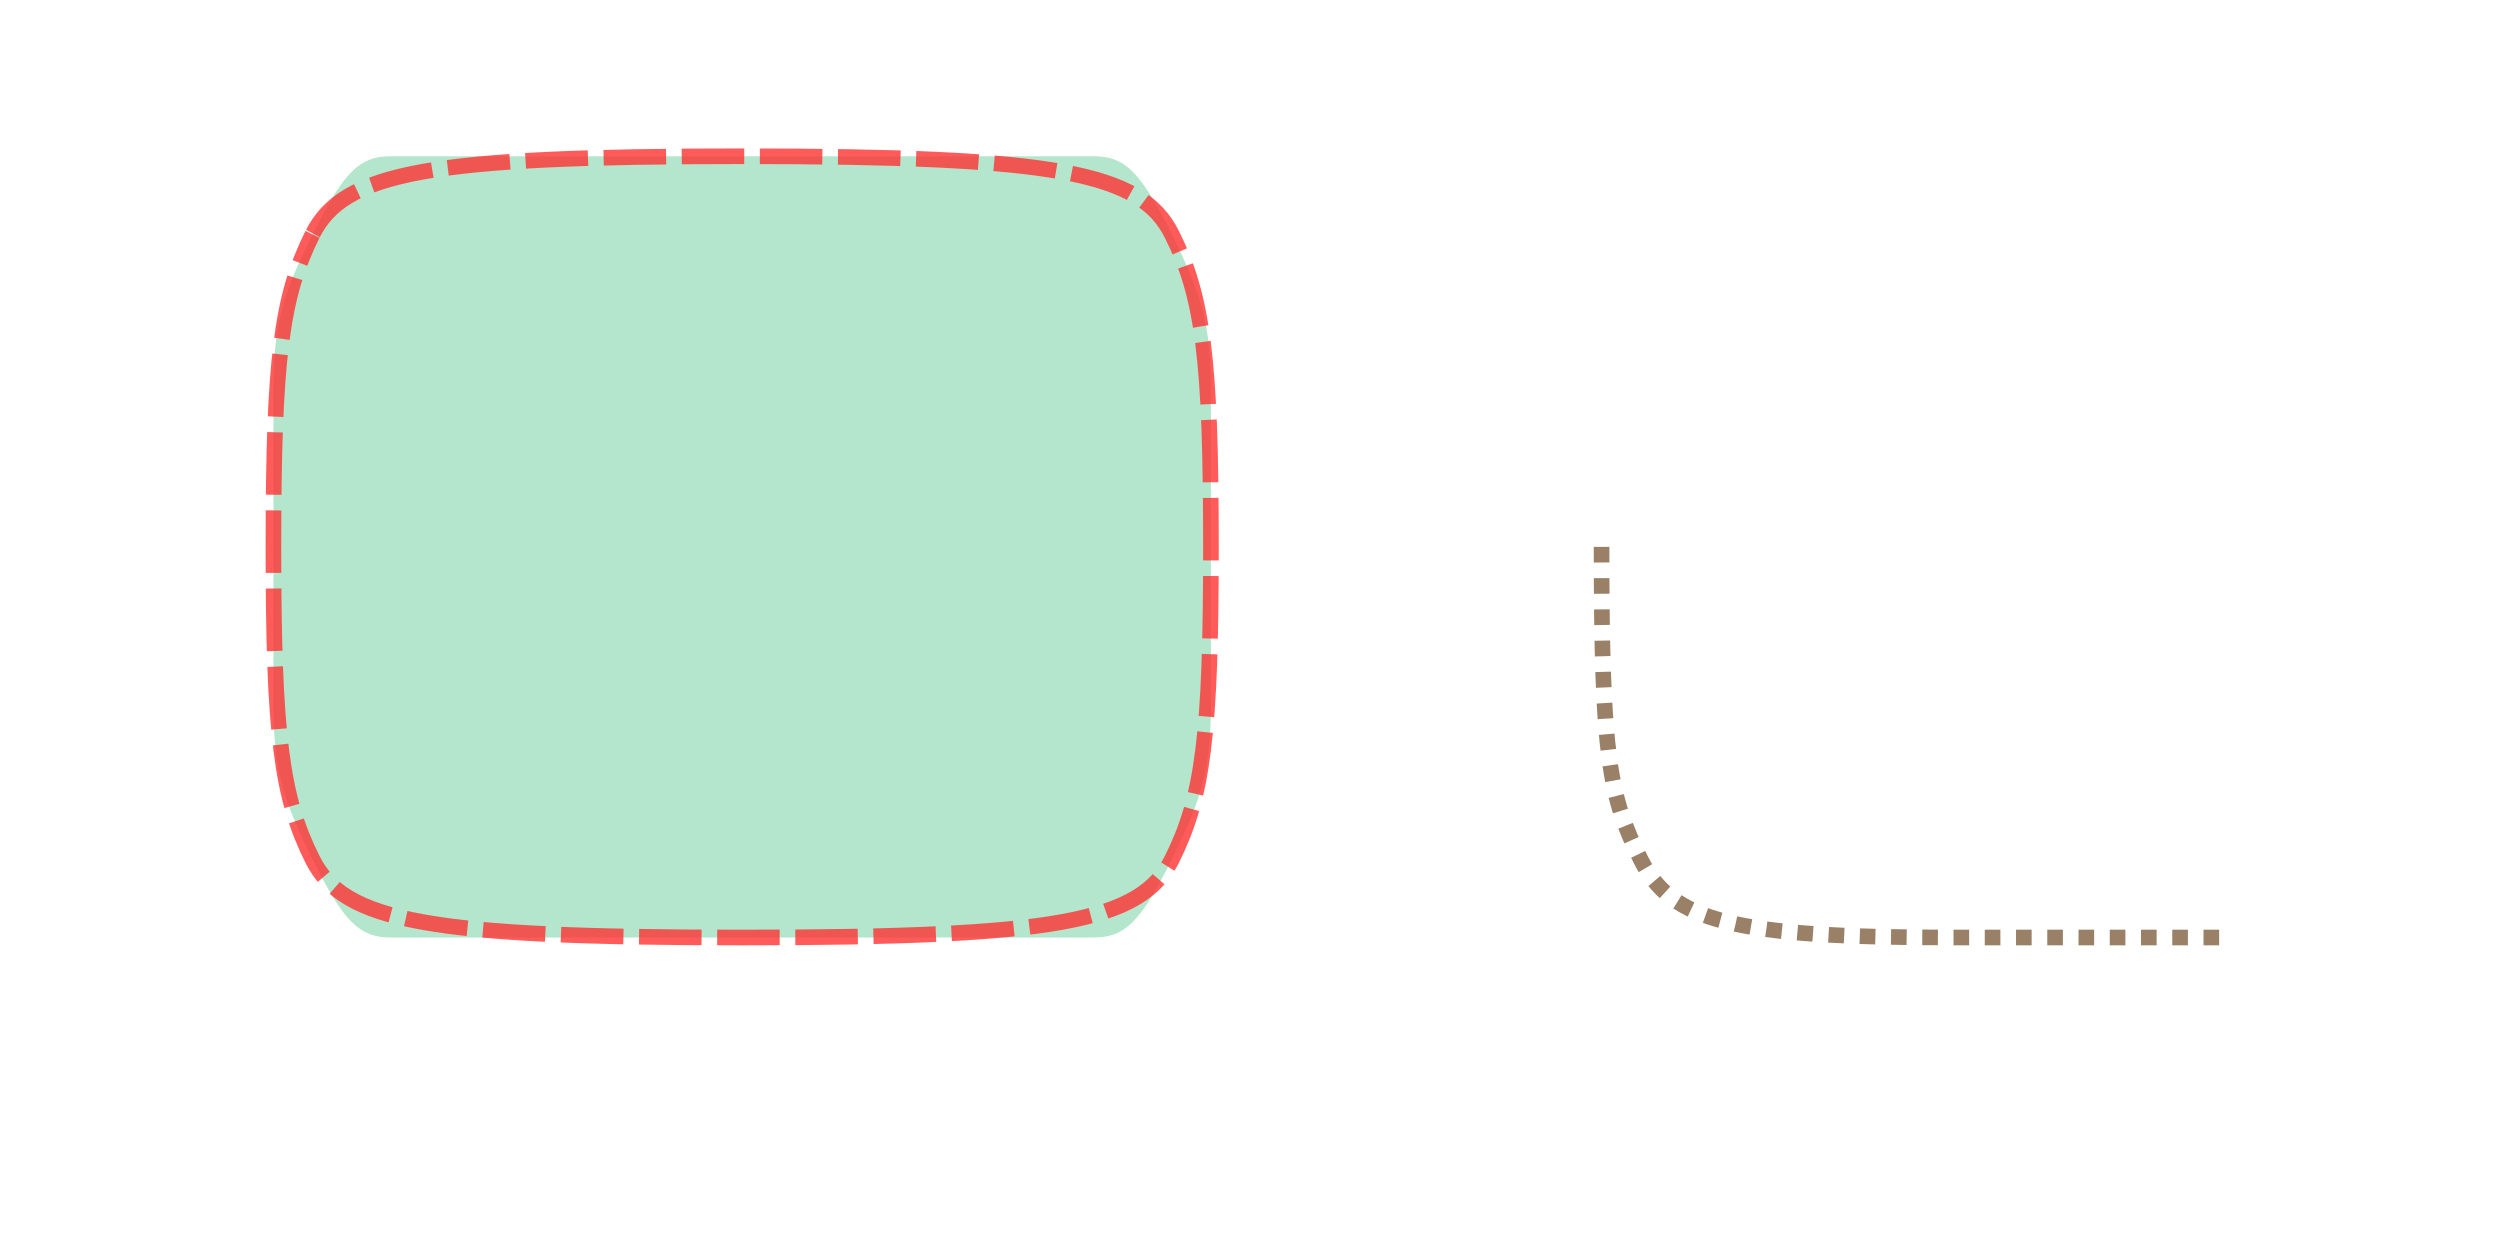
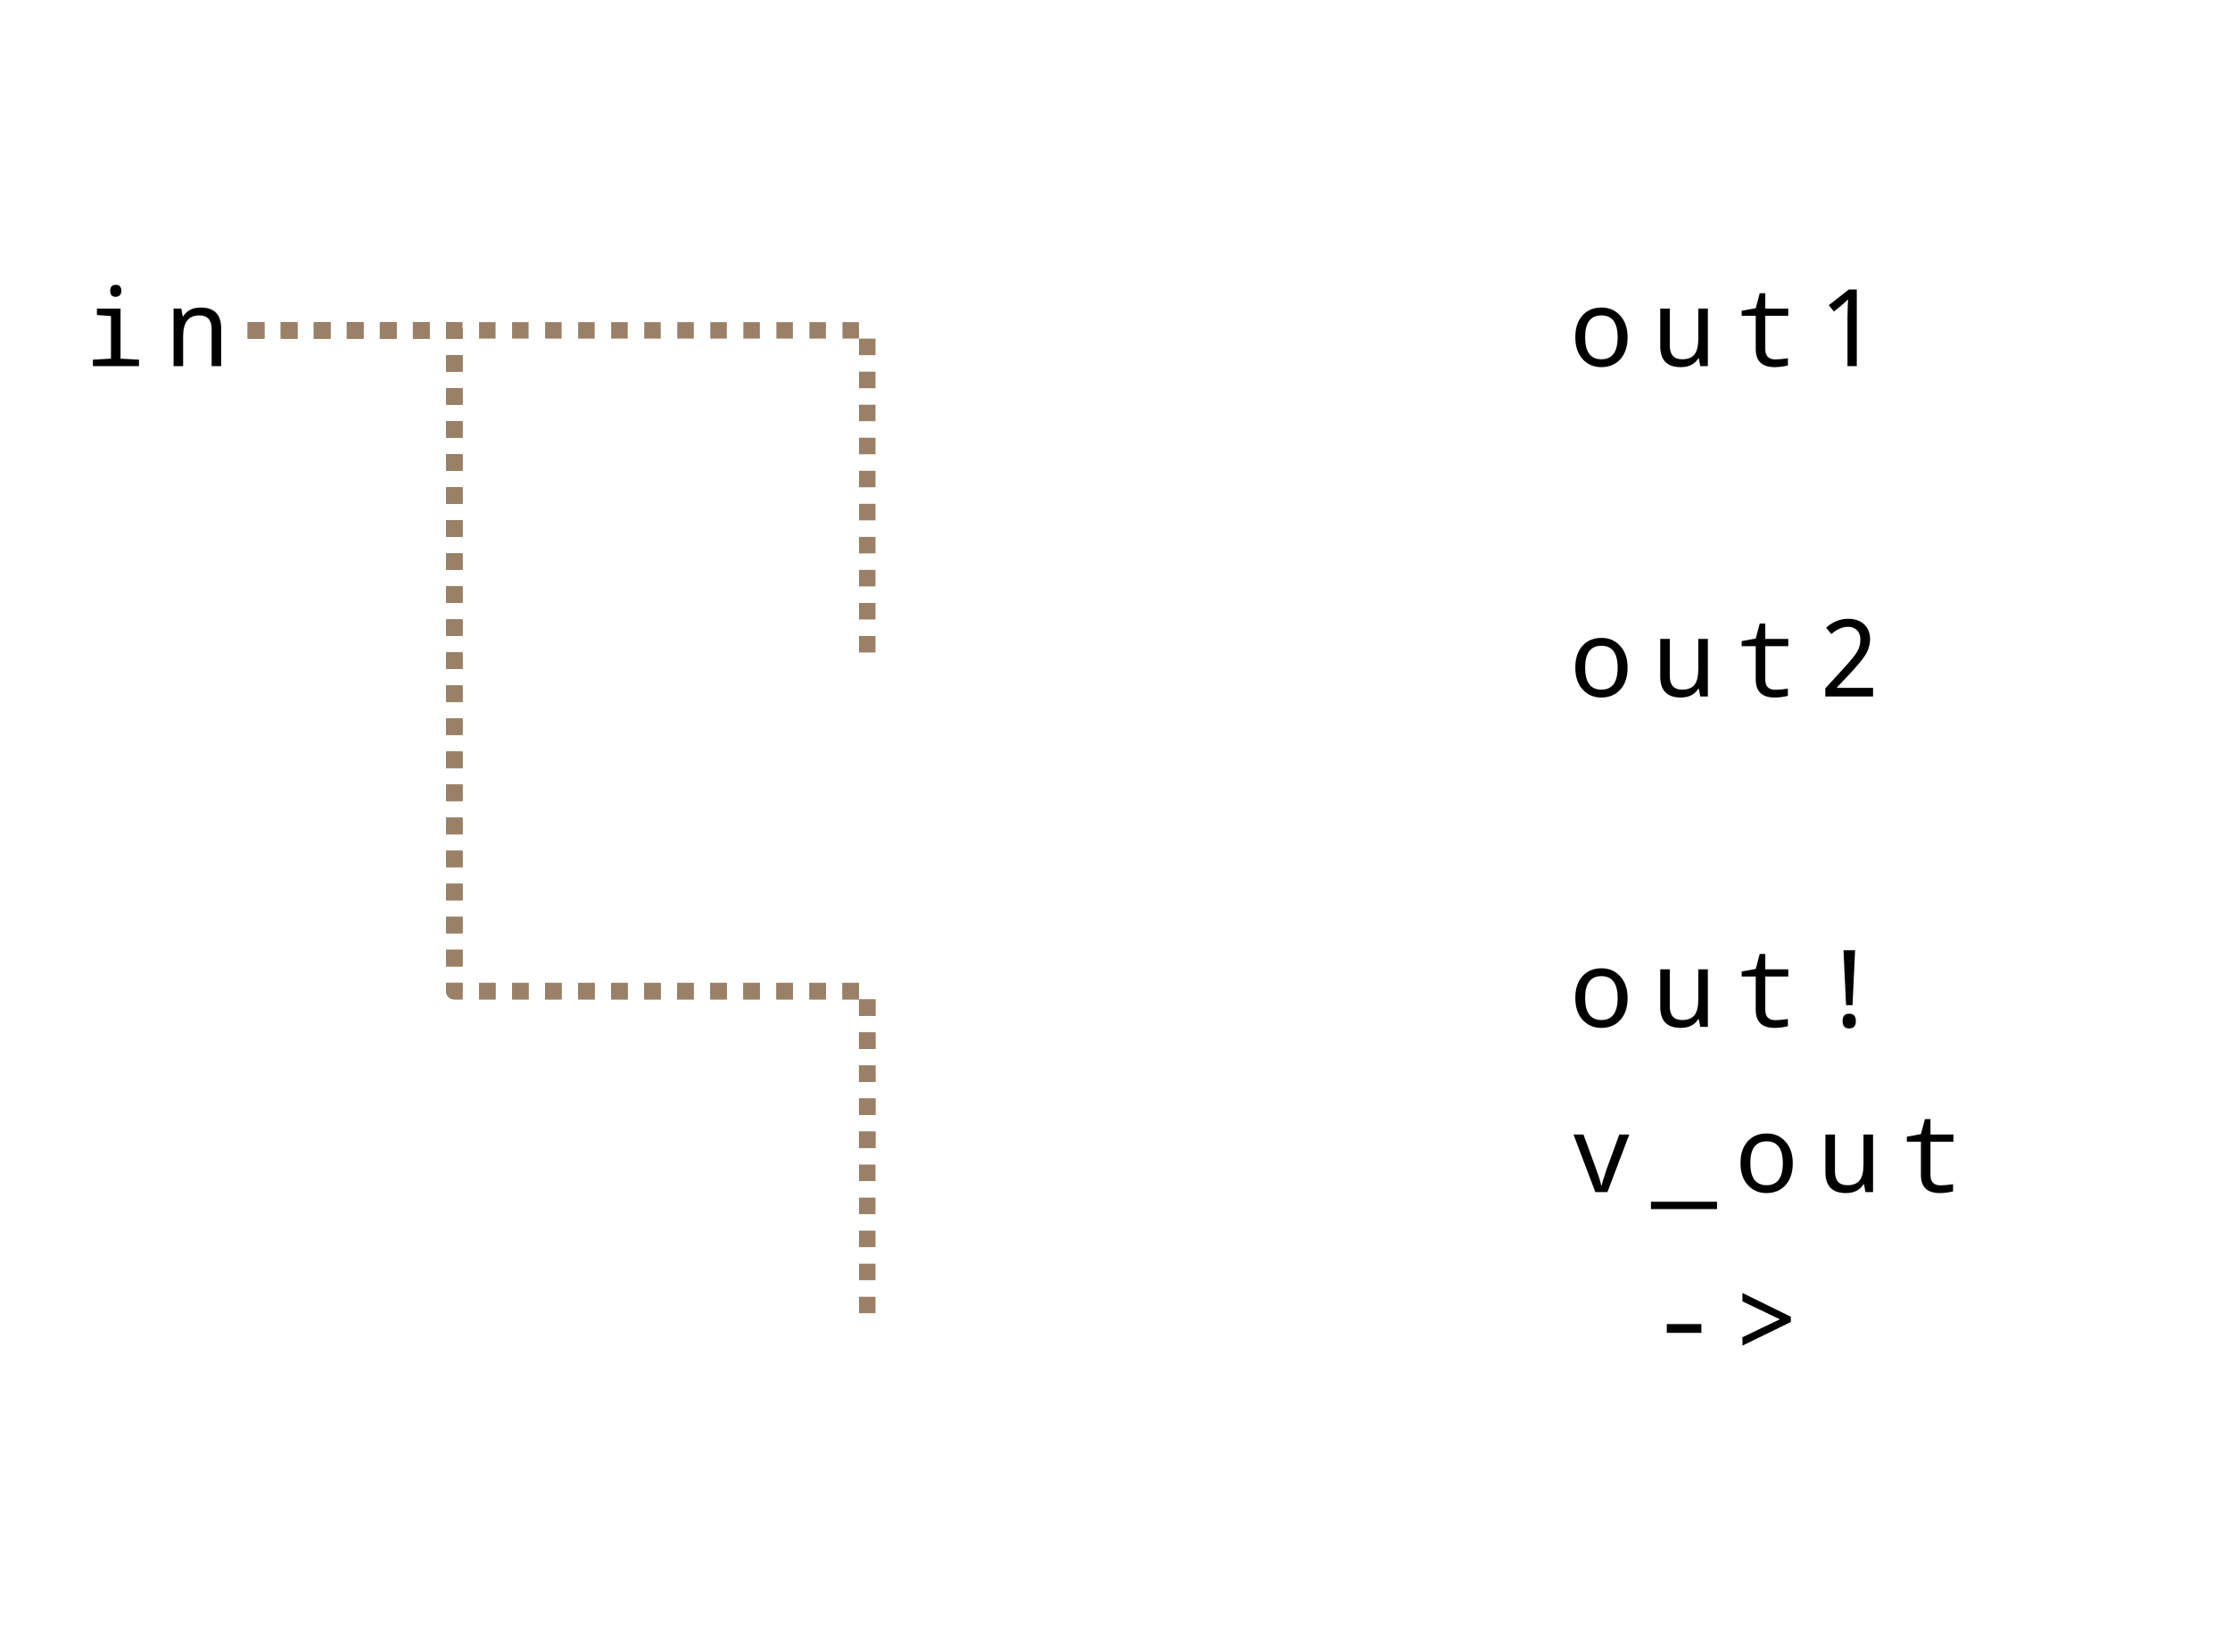
- <svg xmlns="http://www.w3.org/2000/svg" width="320pt" height="160pt" viewBox="0 0 320 160" version="1.1">
+ <svg xmlns="http://www.w3.org/2000/svg" xmlns:xlink="http://www.w3.org/1999/xlink" width="270pt" height="200pt" viewBox="0 0 270 200" version="1.1">
+   <defs>
+     <g>
+       <symbol overflow="visible" id="glyph0-0">
+         <path style="stroke:none;" d="M 4.016 -9.844 C 4.461 -9.844 4.688 -9.598 4.688 -9.109 C 4.688 -8.867 4.617 -8.688 4.484 -8.562 C 4.359 -8.445 4.203 -8.391 4.016 -8.391 C 3.566 -8.391 3.344 -8.629 3.344 -9.109 C 3.344 -9.598 3.566 -9.844 4.016 -9.844 Z M 3.438 -6.062 L 1.734 -6.188 L 1.734 -6.969 L 4.594 -6.969 L 4.594 -0.906 L 6.828 -0.781 L 6.828 0 L 1.25 0 L 1.25 -0.781 L 3.438 -0.906 Z M 3.438 -6.062 " />
+       </symbol>
+       <symbol overflow="visible" id="glyph0-1">
+         <path style="stroke:none;" d="M 5.625 0 L 5.625 -4.484 C 5.625 -5.586 5.125 -6.141 4.125 -6.141 C 2.82 -6.141 2.172 -5.297 2.172 -3.609 L 2.172 0 L 1.016 0 L 1.016 -6.969 L 1.953 -6.969 L 2.125 -6.031 L 2.188 -6.031 C 2.625 -6.738 3.332 -7.094 4.312 -7.094 C 5.957 -7.094 6.781 -6.242 6.781 -4.547 L 6.781 0 Z M 5.625 0 " />
+       </symbol>
+       <symbol overflow="visible" id="glyph0-2">
+         <path style="stroke:none;" d="M 3.875 0.125 C 2.957 0.125 2.203 -0.203 1.609 -0.859 C 1.023 -1.516 0.734 -2.395 0.734 -3.5 C 0.734 -4.613 1.02 -5.488 1.594 -6.125 C 2.164 -6.77 2.938 -7.094 3.906 -7.094 C 4.832 -7.094 5.586 -6.766 6.172 -6.109 C 6.766 -5.453 7.062 -4.582 7.062 -3.5 C 7.062 -2.375 6.77 -1.488 6.188 -0.844 C 5.602 -0.195 4.832 0.125 3.875 0.125 Z M 3.891 -0.828 C 5.203 -0.828 5.859 -1.719 5.859 -3.5 C 5.859 -5.258 5.203 -6.141 3.891 -6.141 C 2.578 -6.141 1.922 -5.258 1.922 -3.5 C 1.922 -1.719 2.578 -0.828 3.891 -0.828 Z M 3.891 -0.828 " />
+       </symbol>
+       <symbol overflow="visible" id="glyph0-3">
+         <path style="stroke:none;" d="M 5.859 0 L 5.688 -0.938 L 5.625 -0.938 C 5.176 -0.227 4.469 0.125 3.5 0.125 C 1.844 0.125 1.016 -0.723 1.016 -2.422 L 1.016 -6.969 L 2.172 -6.969 L 2.172 -2.484 C 2.172 -1.379 2.672 -0.828 3.672 -0.828 C 4.348 -0.828 4.844 -1.02 5.156 -1.406 C 5.469 -1.801 5.625 -2.453 5.625 -3.359 L 5.625 -6.969 L 6.781 -6.969 L 6.781 0 Z M 5.859 0 " />
+       </symbol>
+       <symbol overflow="visible" id="glyph0-4">
+         <path style="stroke:none;" d="M 6.469 -0.953 L 6.469 -0.078 C 5.926 0.055 5.395 0.125 4.875 0.125 C 3.344 0.125 2.578 -0.602 2.578 -2.062 L 2.578 -6.094 L 0.875 -6.094 L 0.875 -6.703 L 2.578 -7.016 L 3.062 -8.828 L 3.734 -8.828 L 3.734 -6.969 L 6.516 -6.969 L 6.516 -6.094 L 3.734 -6.094 L 3.734 -2.062 C 3.734 -1.227 4.141 -0.812 4.953 -0.812 C 5.348 -0.812 5.852 -0.859 6.469 -0.953 Z M 6.469 -0.953 " />
+       </symbol>
+       <symbol overflow="visible" id="glyph0-5">
+         <path style="stroke:none;" d="M 4.812 0 L 3.688 0 L 3.688 -5.797 C 3.688 -6.305 3.707 -7.07 3.75 -8.094 C 3.582 -7.906 3.328 -7.664 2.984 -7.375 L 2.047 -6.609 L 1.422 -7.375 L 3.859 -9.281 L 4.812 -9.281 Z M 4.812 0 " />
+       </symbol>
+       <symbol overflow="visible" id="glyph0-6">
+         <path style="stroke:none;" d="M 6.781 0 L 1 0 L 1 -0.984 L 3.219 -3.406 C 4.051 -4.312 4.598 -4.984 4.859 -5.422 C 5.117 -5.867 5.25 -6.359 5.25 -6.891 C 5.25 -7.367 5.113 -7.742 4.844 -8.016 C 4.57 -8.297 4.211 -8.438 3.766 -8.438 C 3.086 -8.438 2.41 -8.145 1.734 -7.562 L 1.094 -8.328 C 1.906 -9.047 2.797 -9.406 3.766 -9.406 C 4.586 -9.406 5.234 -9.18 5.703 -8.734 C 6.18 -8.285 6.422 -7.688 6.422 -6.938 C 6.422 -6.426 6.297 -5.906 6.047 -5.375 C 5.797 -4.852 5.18 -4.062 4.203 -3 L 2.422 -1.109 L 2.422 -1.047 L 6.781 -1.047 Z M 6.781 0 " />
+       </symbol>
+       <symbol overflow="visible" id="glyph0-7">
+         <path style="stroke:none;" d="M 4.297 -2.625 L 3.516 -2.625 L 3.203 -9.281 L 4.609 -9.281 Z M 3.891 -1.594 C 4.43 -1.594 4.703 -1.297 4.703 -0.703 C 4.703 -0.109 4.43 0.188 3.891 0.188 C 3.359 0.188 3.094 -0.109 3.094 -0.703 C 3.094 -1.297 3.359 -1.594 3.891 -1.594 Z M 3.891 -1.594 " />
+       </symbol>
+       <symbol overflow="visible" id="glyph0-8">
+         <path style="stroke:none;" d="M 3.156 0 L 0.516 -6.969 L 1.719 -6.969 L 3.234 -2.828 C 3.598 -1.848 3.812 -1.16 3.875 -0.766 L 3.906 -0.766 C 3.938 -0.953 4.148 -1.641 4.547 -2.828 L 6.062 -6.969 L 7.266 -6.969 L 4.625 0 Z M 3.156 0 " />
+       </symbol>
+       <symbol overflow="visible" id="glyph0-9">
+         <path style="stroke:none;" d="M 7.891 2.062 L -0.109 2.062 L -0.109 1.172 L 7.891 1.172 Z M 7.891 2.062 " />
+       </symbol>
+       <symbol overflow="visible" id="glyph0-10">
+         <path style="stroke:none;" d="M 1.812 -2.953 L 1.812 -4.016 L 6 -4.016 L 6 -2.953 Z M 1.812 -2.953 " />
+       </symbol>
+       <symbol overflow="visible" id="glyph0-11">
+         <path style="stroke:none;" d="M 0.969 -2.422 L 5.5 -4.594 L 0.969 -6.766 L 0.969 -7.781 L 6.828 -4.906 L 6.828 -4.266 L 0.969 -1.406 Z M 0.969 -2.422 " />
+       </symbol>
+     </g>
+   </defs>
  <g id="surface1">
-     <rect x="0" y="0" width="320" height="160" style="fill:rgb(100%,100%,100%);fill-opacity:1;stroke:none;" />
-     <path style=" stroke:none;fill-rule:nonzero;fill:rgb(70%,90%,80%);fill-opacity:1;" d="M 65 120 C 65 120 64 120 60 120 C 56 120 54 120 50 120 C 46 120 44 118 40 110 C 36 102 35 98 35 90 C 35 82 35 78 35 70 C 35 62 35 58 35 50 C 35 42 36 38 40 30 C 44 22 46 20 50 20 C 54 20 56 20 60 20 C 64 20 66 20 70 20 C 74 20 76 20 80 20 C 84 20 86 20 90 20 C 94 20 96 20 100 20 C 104 20 106 20 110 20 C 114 20 116 20 120 20 C 124 20 126 20 130 20 C 134 20 136 20 140 20 C 144 20 146 22 150 30 C 154 38 155 42 155 50 C 155 58 155 62 155 70 C 155 78 155 82 155 90 C 155 98 154 102 150 110 C 146 118 144 120 140 120 C 136 120 134 120 130 120 C 126 120 124 120 120 120 C 116 120 114 120 110 120 C 106 120 104 120 100 120 C 96 120 94 120 90 120 C 86 120 84 120 80 120 C 76 120 74 120 70 120 " />
-     <path style="fill:none;stroke-width:2;stroke-linecap:butt;stroke-linejoin:round;stroke:rgb(100%,20%,20%);stroke-opacity:0.8;stroke-dasharray:8,2;stroke-dashoffset:4;stroke-miterlimit:10;" d="M 30 20 C 26 28 25 36 25 60 C 25 84 26 92 30 100 C 34 108 45 110 85 110 C 125 110 136 108 140 100 C 144 92 145 84 145 60 C 145 36 144 28 140 20 C 136 12 125 10 85 10 C 45 10 34 12 30 20 " transform="matrix(1,0,0,1,10,10)" />
-     <path style="fill:none;stroke-width:2;stroke-linecap:butt;stroke-linejoin:round;stroke:rgb(60%,50%,40%);stroke-opacity:1;stroke-dasharray:2,2;stroke-miterlimit:10;" d="M 195 60 L 195 60 C 195 87 196 92 200 100 C 204 108 212 110 240 110 L 275 110 " transform="matrix(1,0,0,1,10,10)" />
+     <rect x="0" y="0" width="270" height="200" style="fill:rgb(100%,100%,100%);fill-opacity:1;stroke:none;" />
+     <path style="fill:none;stroke-width:2;stroke-linecap:butt;stroke-linejoin:round;stroke:rgb(60%,50%,40%);stroke-opacity:1;stroke-dasharray:2,2;stroke-miterlimit:10;" d="M 20 30 L 95 30 L 95 70 " transform="matrix(1,0,0,1,10,10)" />
+     <path style="fill:none;stroke-width:2;stroke-linecap:butt;stroke-linejoin:round;stroke:rgb(60%,50%,40%);stroke-opacity:1;stroke-dasharray:2,2;stroke-miterlimit:10;" d="M 20 30 L 20 30 " transform="matrix(1,0,0,1,10,10)" />
+     <path style="fill:none;stroke-width:2;stroke-linecap:butt;stroke-linejoin:round;stroke:rgb(60%,50%,40%);stroke-opacity:1;stroke-dasharray:2,2;stroke-miterlimit:10;" d="M 20 30 L 45 30 L 45 110 " transform="matrix(1,0,0,1,10,10)" />
+     <path style="fill:none;stroke-width:2;stroke-linecap:butt;stroke-linejoin:round;stroke:rgb(60%,50%,40%);stroke-opacity:1;stroke-dasharray:2,2;stroke-miterlimit:10;" d="M 20 30 L 45 30 L 45 110 L 95 110 L 95 130 " transform="matrix(1,0,0,1,10,10)" />
+     <path style="fill:none;stroke-width:2;stroke-linecap:butt;stroke-linejoin:round;stroke:rgb(60%,50%,40%);stroke-opacity:1;stroke-dasharray:2,2;stroke-miterlimit:10;" d="M 20 30 L 45 30 L 45 110 L 95 110 L 95 150 " transform="matrix(1,0,0,1,10,10)" />
+     <path style=" stroke:none;fill-rule:nonzero;fill:rgb(30%,40%,50%);fill-opacity:1;" d="M 39 40 L 30 44 Z M 39 40 " />
+     <path style=" stroke:none;fill-rule:nonzero;fill:rgb(30%,40%,50%);fill-opacity:1;" d="M 179 40 L 170 44 Z M 179 40 " />
+     <path style=" stroke:none;fill-rule:nonzero;fill:rgb(30%,40%,50%);fill-opacity:1;" d="M 179 80 L 170 84 Z M 179 80 " />
+     <path style=" stroke:none;fill-rule:nonzero;fill:rgb(30%,40%,50%);fill-opacity:1;" d="M 179 120 L 170 124 Z M 179 120 " />
+     <path style=" stroke:none;fill-rule:nonzero;fill:rgb(30%,40%,50%);fill-opacity:1;" d="M 179 140 L 170 144 Z M 179 140 " />
+     <path style=" stroke:none;fill-rule:nonzero;fill:rgb(30%,40%,50%);fill-opacity:1;" d="M 179 160 L 170 164 Z M 179 160 " />
+     <g style="fill:rgb(0%,0%,0%);fill-opacity:1;">
+       <use xlink:href="#glyph0-0" x="10" y="44.328" />
+     </g>
+     <g style="fill:rgb(0%,0%,0%);fill-opacity:1;">
+       <use xlink:href="#glyph0-1" x="20" y="44.328" />
+     </g>
+     <g style="fill:rgb(0%,0%,0%);fill-opacity:1;">
+       <use xlink:href="#glyph0-2" x="190" y="44.328" />
+     </g>
+     <g style="fill:rgb(0%,0%,0%);fill-opacity:1;">
+       <use xlink:href="#glyph0-3" x="200" y="44.328" />
+     </g>
+     <g style="fill:rgb(0%,0%,0%);fill-opacity:1;">
+       <use xlink:href="#glyph0-4" x="210" y="44.328" />
+     </g>
+     <g style="fill:rgb(0%,0%,0%);fill-opacity:1;">
+       <use xlink:href="#glyph0-5" x="220" y="44.328" />
+     </g>
+     <g style="fill:rgb(0%,0%,0%);fill-opacity:1;">
+       <use xlink:href="#glyph0-2" x="190" y="84.328" />
+     </g>
+     <g style="fill:rgb(0%,0%,0%);fill-opacity:1;">
+       <use xlink:href="#glyph0-3" x="200" y="84.328" />
+     </g>
+     <g style="fill:rgb(0%,0%,0%);fill-opacity:1;">
+       <use xlink:href="#glyph0-4" x="210" y="84.328" />
+     </g>
+     <g style="fill:rgb(0%,0%,0%);fill-opacity:1;">
+       <use xlink:href="#glyph0-6" x="220" y="84.328" />
+     </g>
+     <g style="fill:rgb(0%,0%,0%);fill-opacity:1;">
+       <use xlink:href="#glyph0-2" x="190" y="124.328" />
+     </g>
+     <g style="fill:rgb(0%,0%,0%);fill-opacity:1;">
+       <use xlink:href="#glyph0-3" x="200" y="124.328" />
+     </g>
+     <g style="fill:rgb(0%,0%,0%);fill-opacity:1;">
+       <use xlink:href="#glyph0-4" x="210" y="124.328" />
+     </g>
+     <g style="fill:rgb(0%,0%,0%);fill-opacity:1;">
+       <use xlink:href="#glyph0-7" x="220" y="124.328" />
+     </g>
+     <g style="fill:rgb(0%,0%,0%);fill-opacity:1;">
+       <use xlink:href="#glyph0-8" x="190" y="144.328" />
+     </g>
+     <g style="fill:rgb(0%,0%,0%);fill-opacity:1;">
+       <use xlink:href="#glyph0-9" x="200" y="144.328" />
+     </g>
+     <g style="fill:rgb(0%,0%,0%);fill-opacity:1;">
+       <use xlink:href="#glyph0-2" x="210" y="144.328" />
+     </g>
+     <g style="fill:rgb(0%,0%,0%);fill-opacity:1;">
+       <use xlink:href="#glyph0-3" x="220" y="144.328" />
+     </g>
+     <g style="fill:rgb(0%,0%,0%);fill-opacity:1;">
+       <use xlink:href="#glyph0-4" x="230" y="144.328" />
+     </g>
+     <g style="fill:rgb(0%,0%,0%);fill-opacity:1;">
+       <use xlink:href="#glyph0-10" x="200" y="164.328" />
+     </g>
+     <g style="fill:rgb(0%,0%,0%);fill-opacity:1;">
+       <use xlink:href="#glyph0-11" x="210" y="164.328" />
+     </g>
  </g>
</svg>
